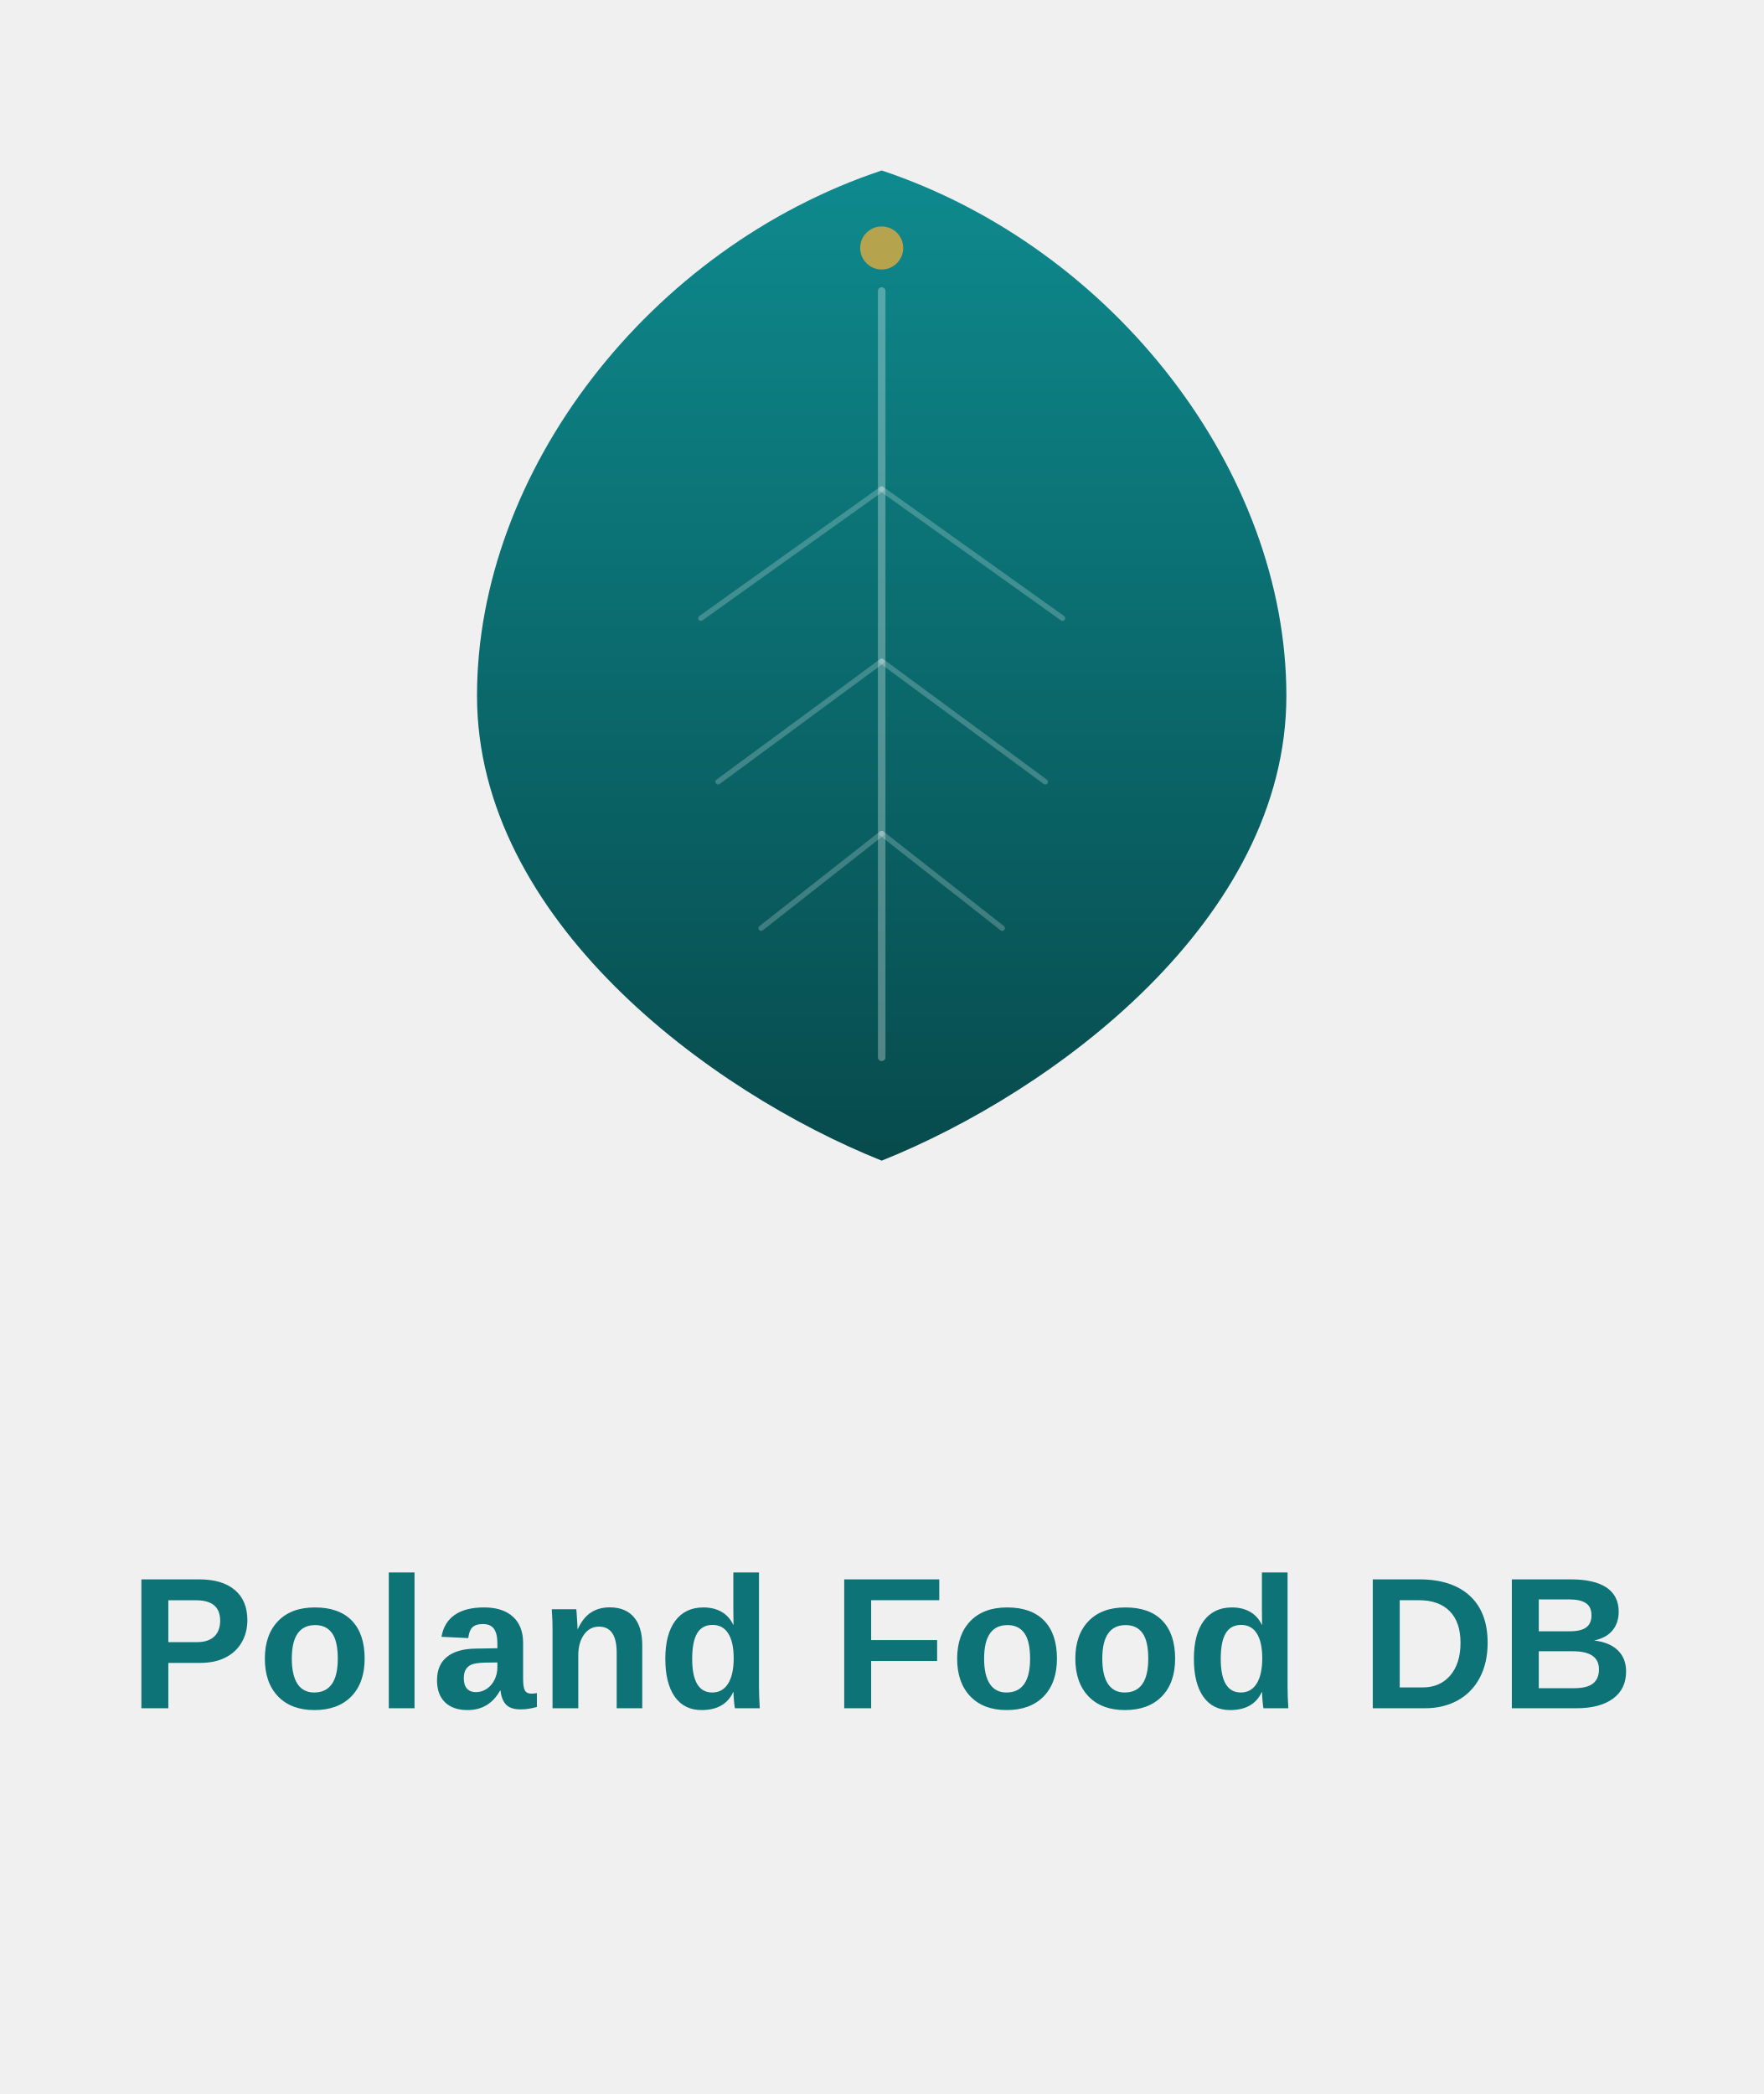
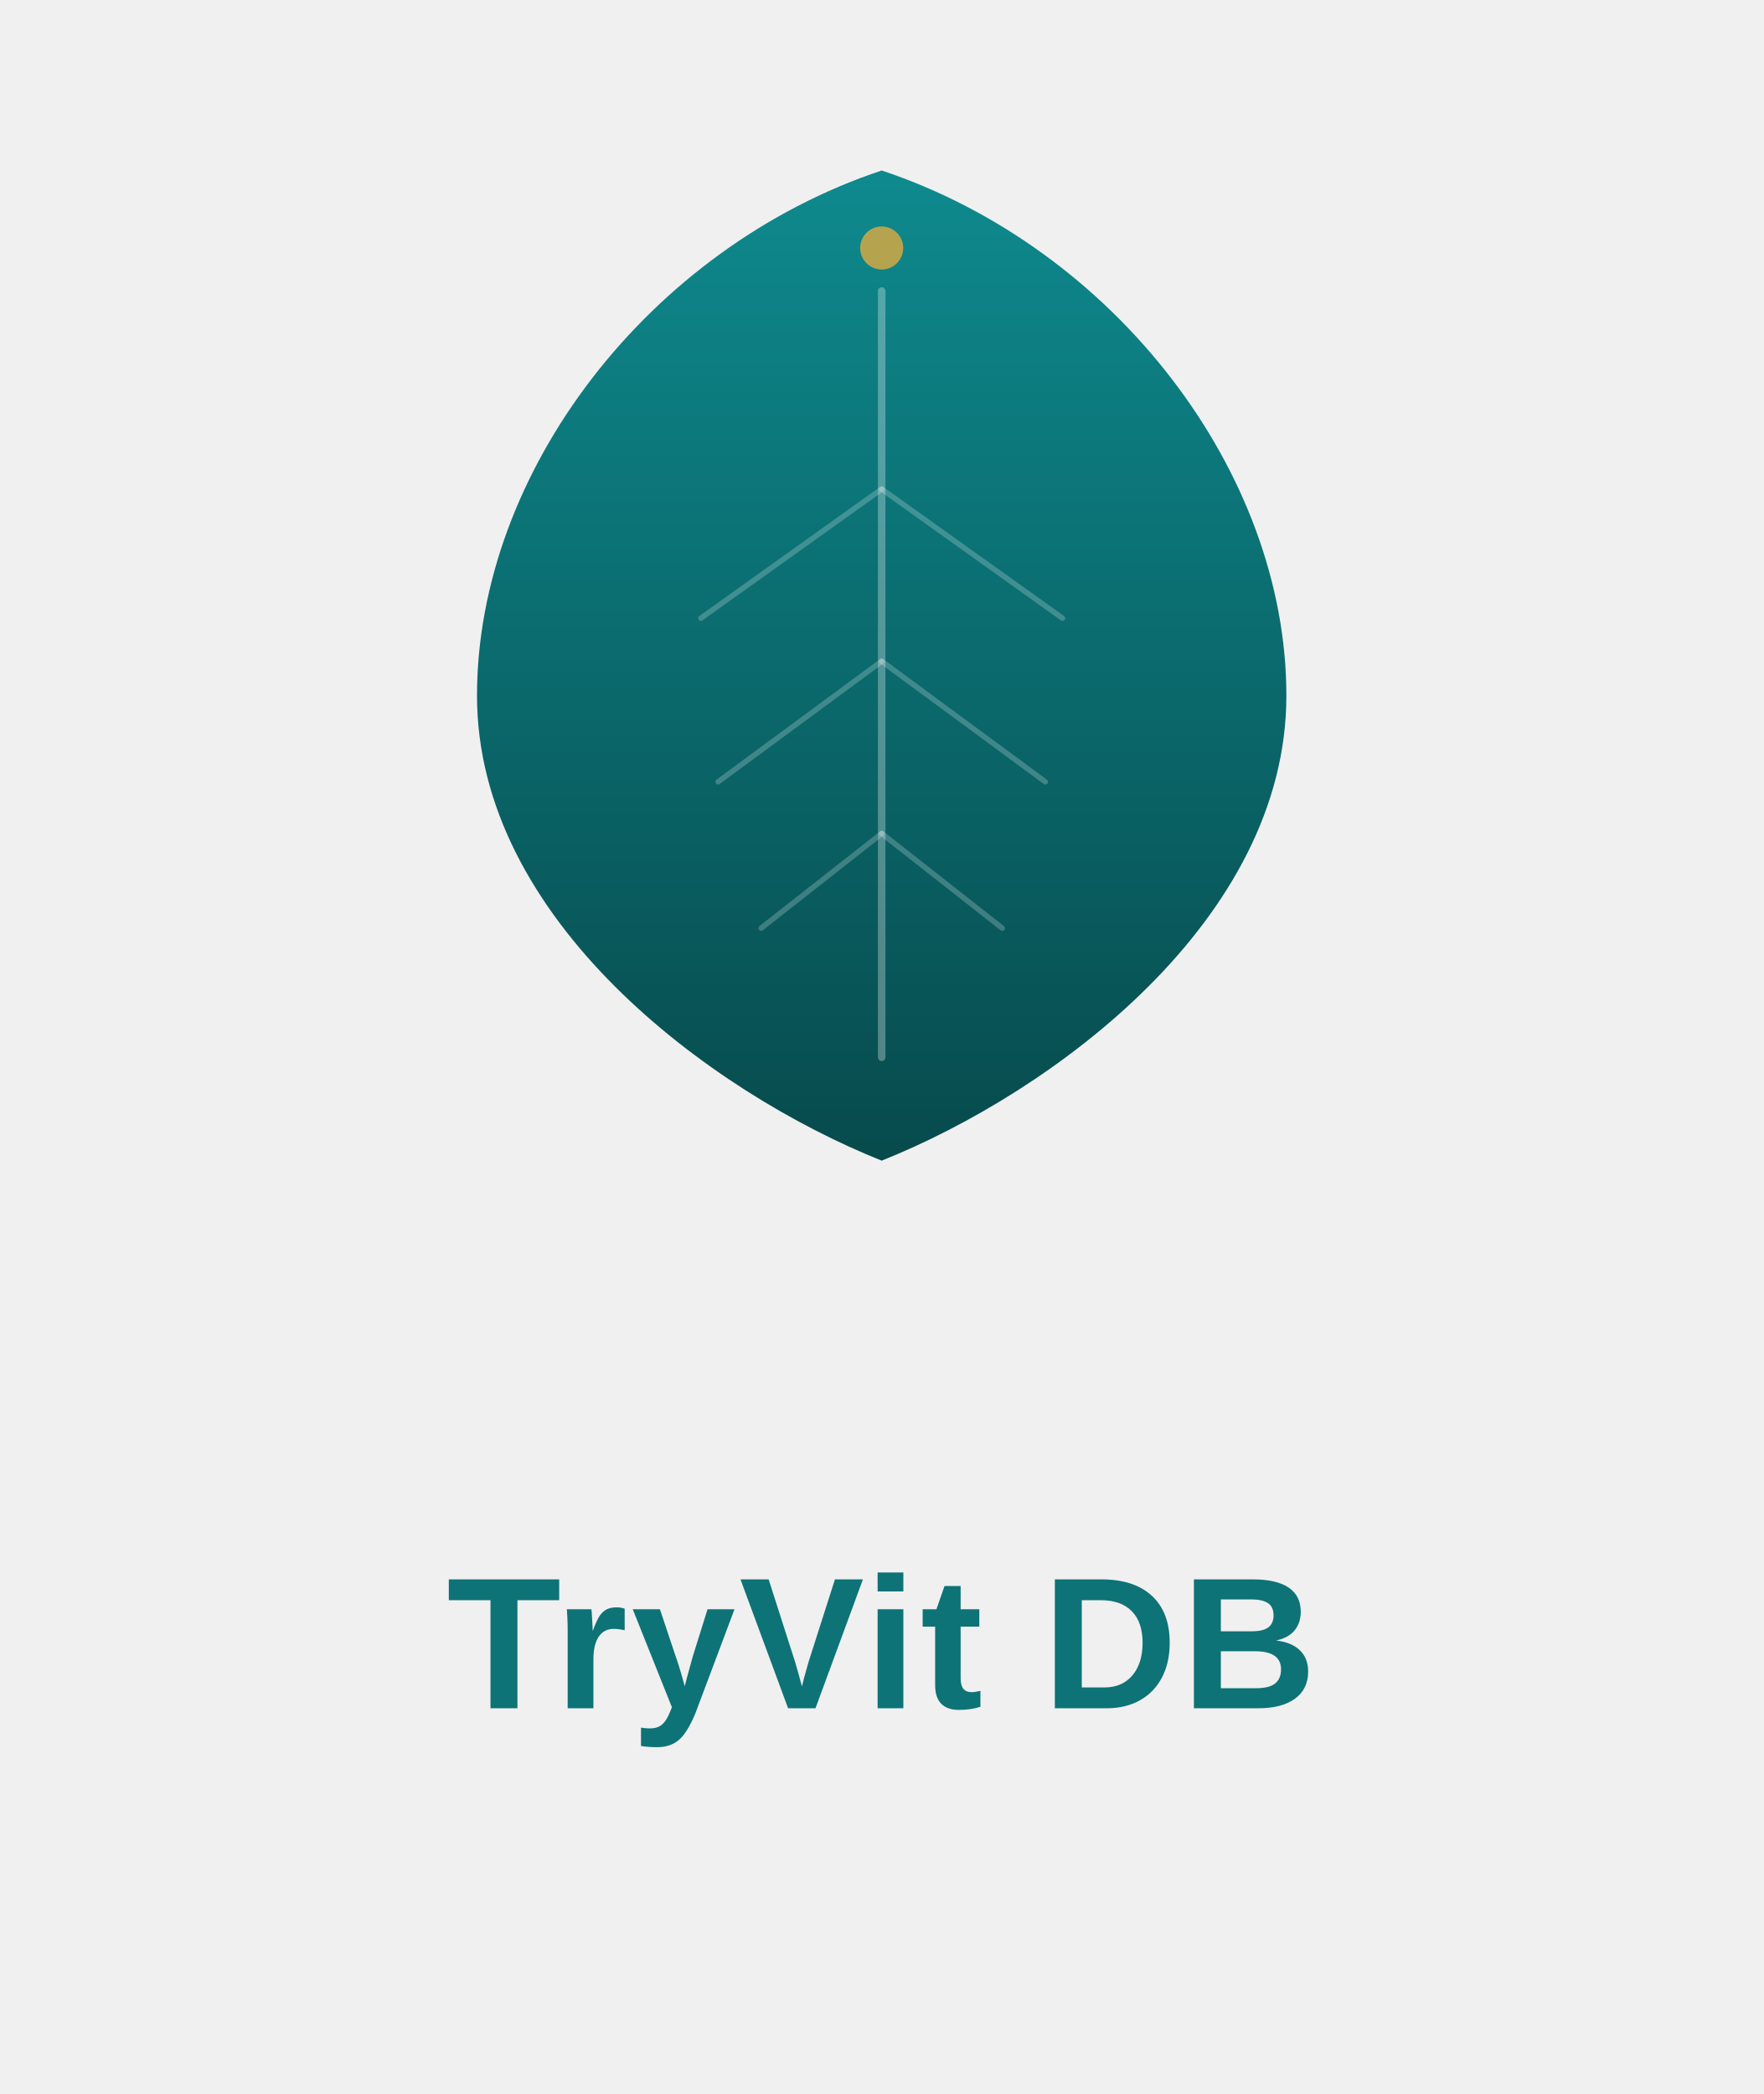
- <svg xmlns="http://www.w3.org/2000/svg" viewBox="0 0 320 380" role="img" aria-label="Poland Food DB">
+ <svg xmlns="http://www.w3.org/2000/svg" viewBox="0 0 320 380" role="img" aria-label="TryVit DB">
  <defs>
    <linearGradient id="brand-fill" x1="0" y1="0" x2="0" y2="1">
      <stop offset="0%" stop-color="#0e8a8e" />
      <stop offset="100%" stop-color="#074a4c" />
    </linearGradient>
  </defs>
  <svg x="60" y="20" width="200" height="200" viewBox="0 0 512 512">
    <path d="M 256 28 C 364 64, 444 168, 444 272 C 444 376, 336 456, 256 488 C 176 456, 68 376, 68 272 C 68 168, 148 64, 256 28 Z" fill="url(#brand-fill)" />
    <line x1="256" y1="84" x2="256" y2="440" stroke="#ffffff" stroke-width="3.5" opacity="0.30" stroke-linecap="round" />
    <line x1="256" y1="176" x2="172" y2="236" stroke="#ffffff" stroke-width="2.5" opacity="0.22" stroke-linecap="round" />
    <line x1="256" y1="176" x2="340" y2="236" stroke="#ffffff" stroke-width="2.5" opacity="0.22" stroke-linecap="round" />
    <line x1="256" y1="256" x2="180" y2="312" stroke="#ffffff" stroke-width="2.5" opacity="0.22" stroke-linecap="round" />
    <line x1="256" y1="256" x2="332" y2="312" stroke="#ffffff" stroke-width="2.5" opacity="0.22" stroke-linecap="round" />
    <line x1="256" y1="336" x2="200" y2="380" stroke="#ffffff" stroke-width="2.5" opacity="0.22" stroke-linecap="round" />
    <line x1="256" y1="336" x2="312" y2="380" stroke="#ffffff" stroke-width="2.5" opacity="0.22" stroke-linecap="round" />
    <circle cx="256" cy="64" r="10" fill="#d4a844" opacity="0.85" />
  </svg>
-   <text x="160" y="310" text-anchor="middle" font-family="'Segoe UI', system-ui, -apple-system, BlinkMacSystemFont, 'Helvetica Neue', Arial, sans-serif" font-size="34" font-weight="700" fill="#0d7377" letter-spacing="0.02em">Poland Food DB</text>
+   <text x="160" y="310" text-anchor="middle" font-family="'Segoe UI', system-ui, -apple-system, BlinkMacSystemFont, 'Helvetica Neue', Arial, sans-serif" font-size="34" font-weight="700" fill="#0d7377" letter-spacing="0.02em">TryVit DB</text>
</svg>
